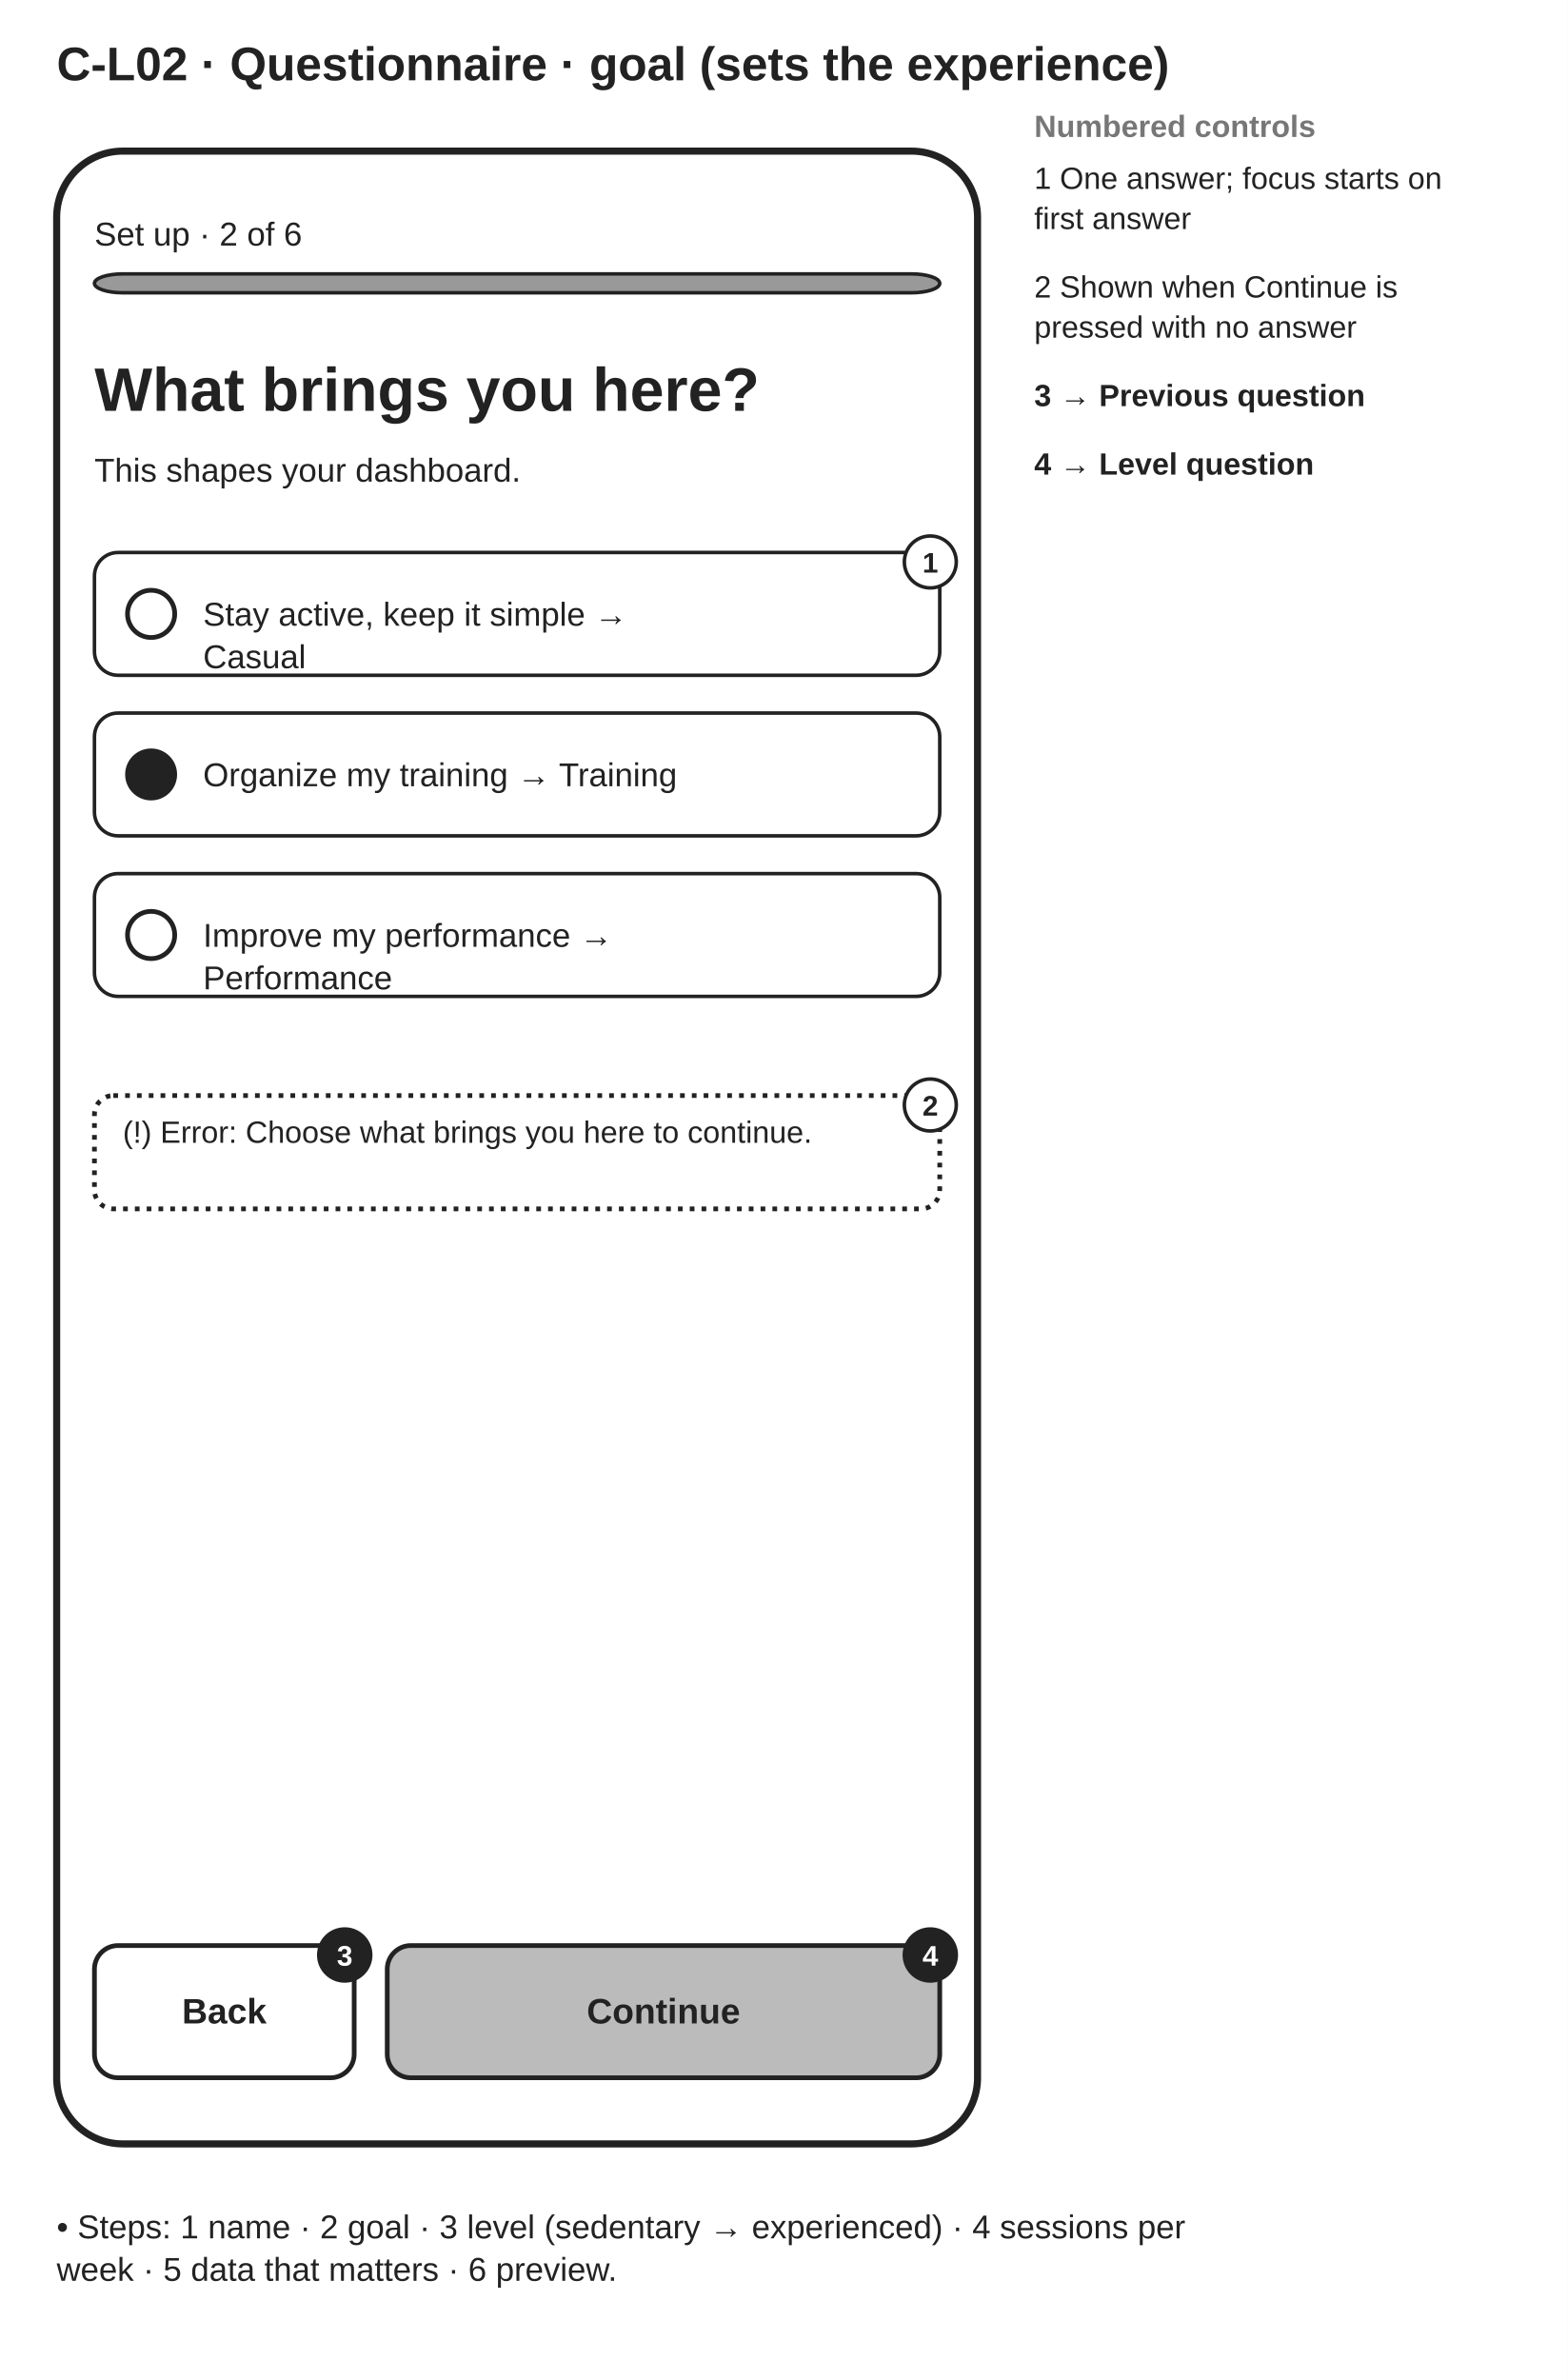
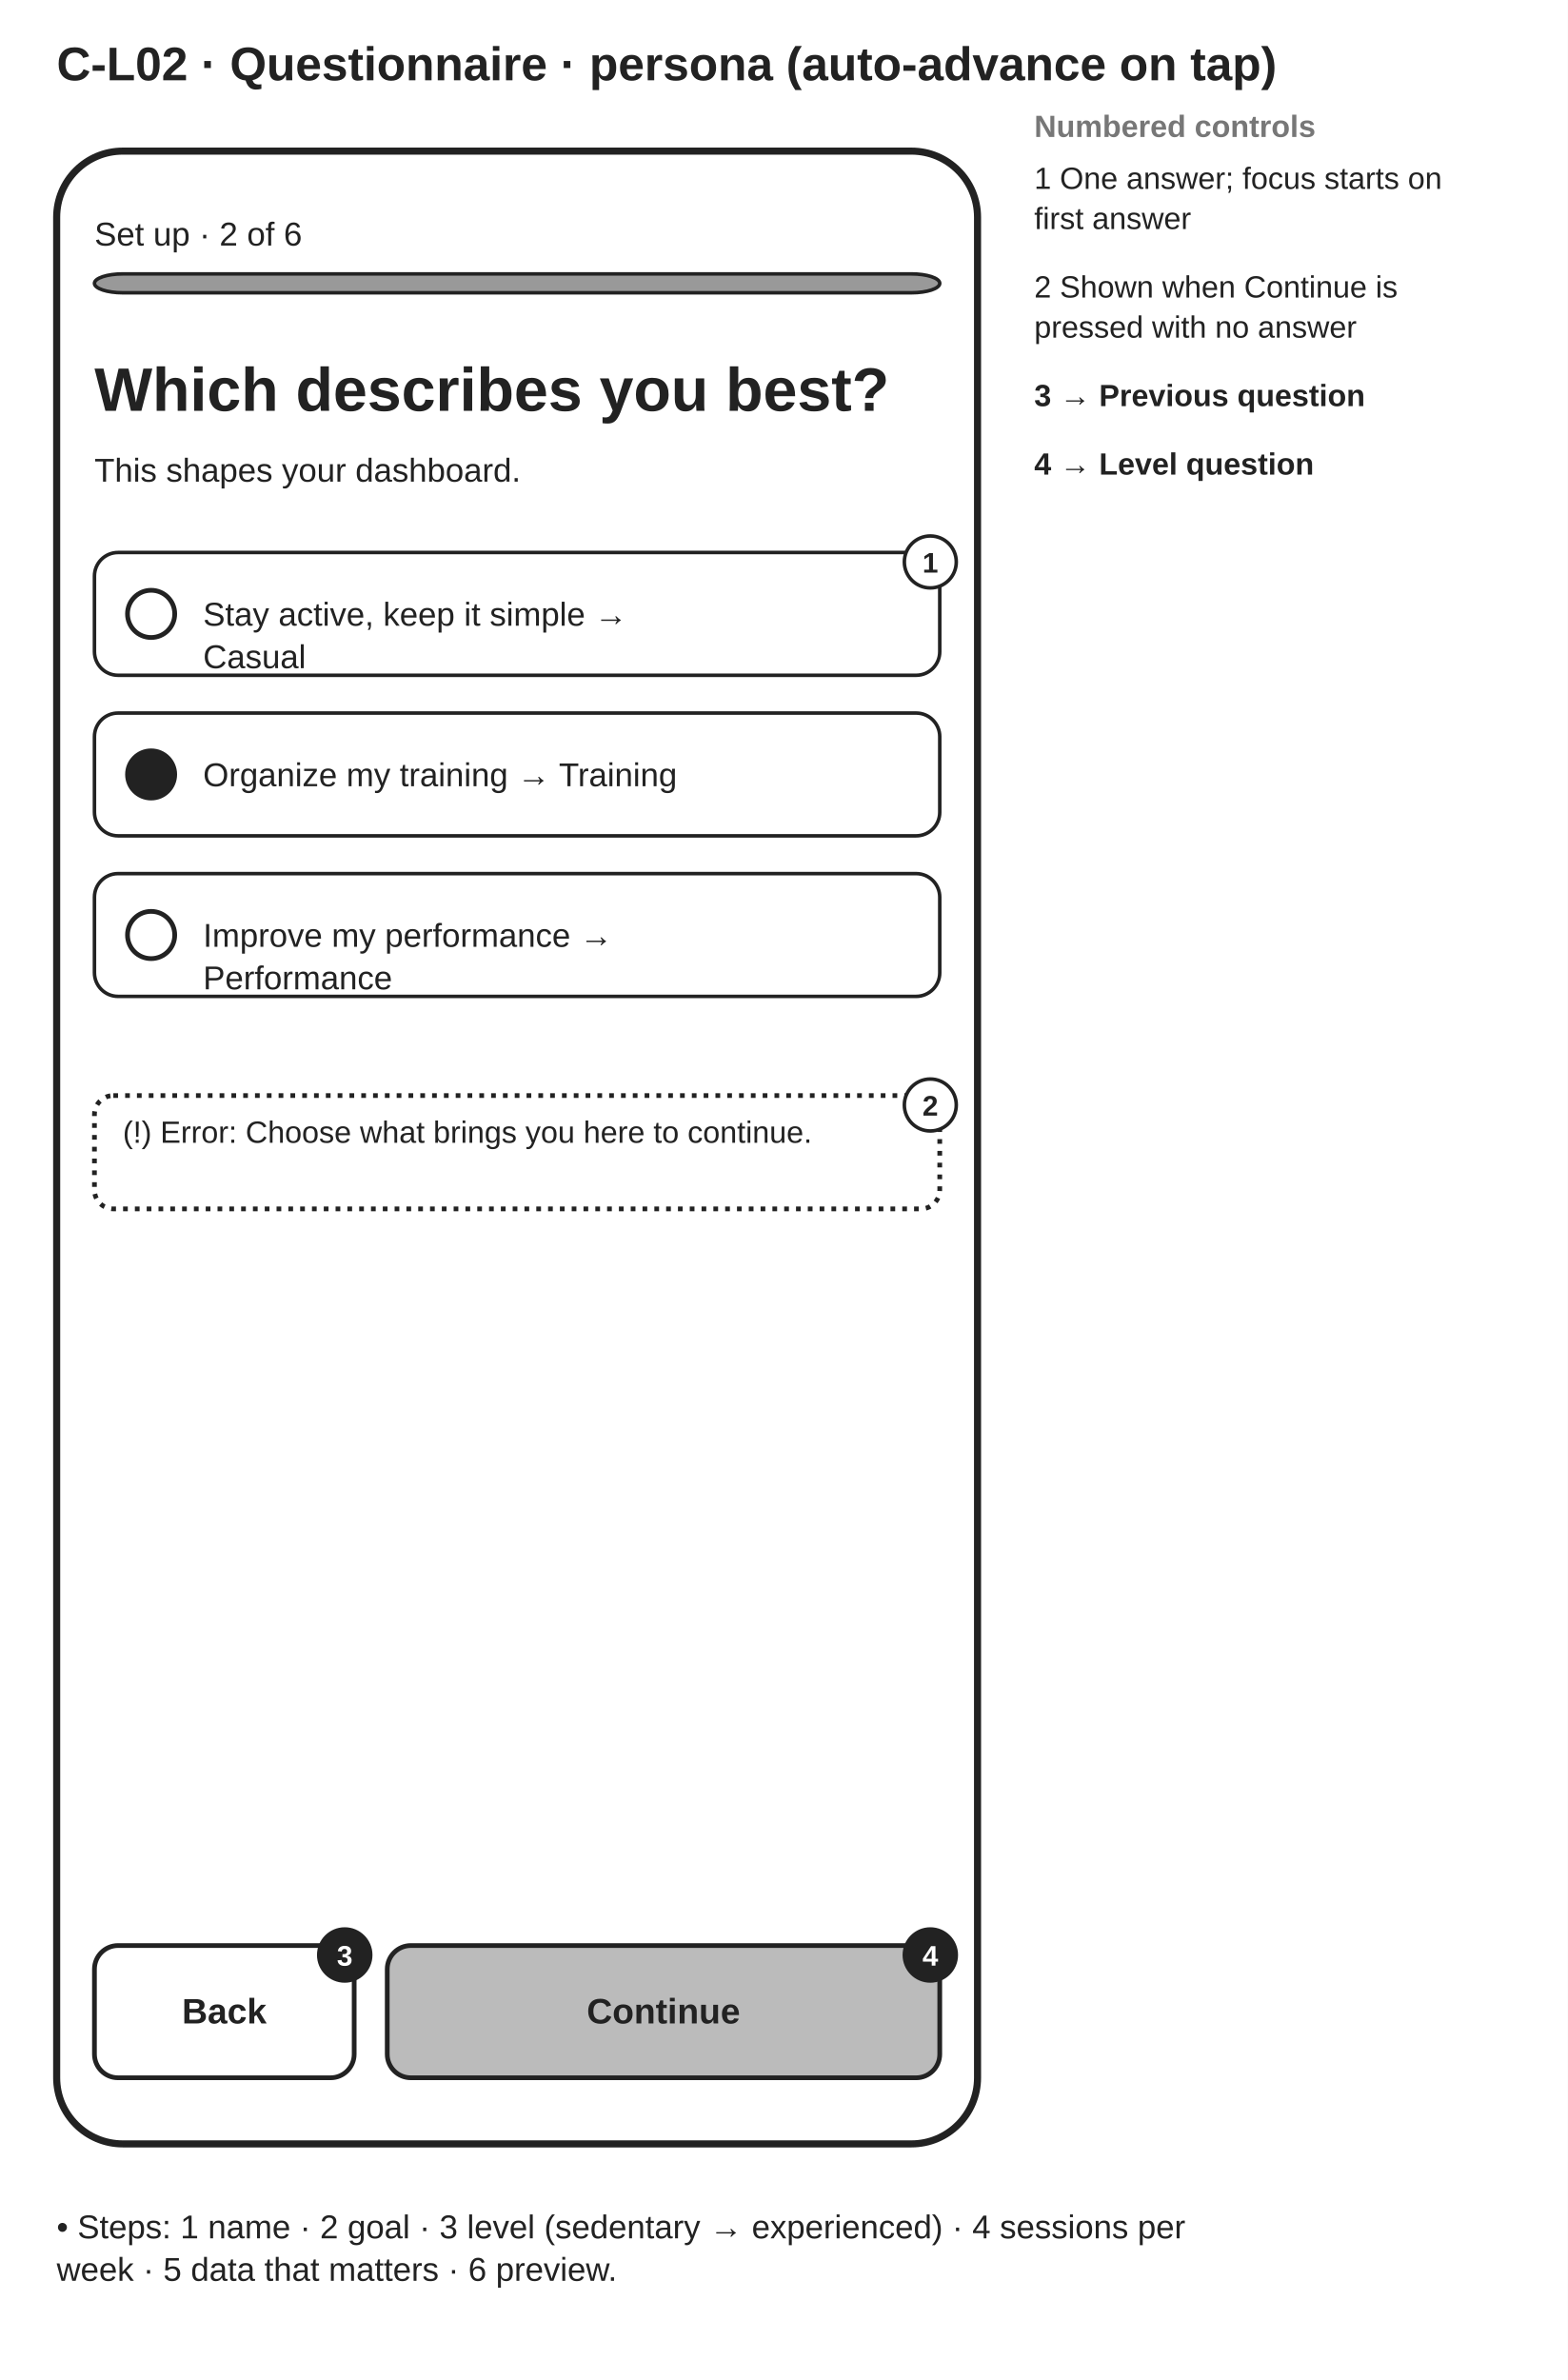
- <svg xmlns="http://www.w3.org/2000/svg" width="664" height="1008" viewBox="0 0 664 1008" role="img" aria-label="Low-fidelity wireframe: Questionnaire · goal (sets the experience)">
+ <svg xmlns="http://www.w3.org/2000/svg" width="664" height="1008" viewBox="0 0 664 1008" role="img" aria-label="Low-fidelity wireframe: Questionnaire · persona (auto-advance on tap)">
  <defs>
    <marker id="arrow" viewBox="0 0 10 10" refX="9" refY="5" markerWidth="7" markerHeight="7" orient="auto">
      <path d="M0,0L10,5L0,10z" fill="#222" />
    </marker>
  </defs>
  <rect width="100%" height="100%" fill="#fff" />
-   <text x="24" y="34" font-size="20" font-family="Arial, sans-serif" font-weight="bold" text-anchor="start" fill="#222">C-L02 · Questionnaire · goal (sets the experience)</text>
+   <text x="24" y="34" font-size="20" font-family="Arial, sans-serif" font-weight="bold" text-anchor="start" fill="#222">C-L02 · Questionnaire · persona (auto-advance on tap)</text>
  <text x="438" y="58" font-size="13" font-family="Arial, sans-serif" font-weight="bold" text-anchor="start" fill="#777">Numbered controls</text>
  <rect x="24" y="64" width="390" height="844" rx="28" fill="#fff" stroke="#222" stroke-width="3" />
  <g clip-path="none">
    <text x="40" y="104" font-size="14" font-family="Arial, sans-serif" text-anchor="start" fill="#222">Set up · 2 of 6</text>
    <rect x="40" y="116" width="358" height="8" rx="12" fill="#999" stroke="#222" stroke-width="1.5" />
-     <text x="40" y="174" font-size="26" font-family="Arial, sans-serif" font-weight="bold" text-anchor="start" fill="#222">What brings you here?</text>
+     <text x="40" y="174" font-size="26" font-family="Arial, sans-serif" font-weight="bold" text-anchor="start" fill="#222">Which describes you best?</text>
    <text x="40" y="204" font-size="14" font-family="Arial, sans-serif" text-anchor="start" fill="#222">This shapes your dashboard.</text>
    <rect x="40" y="234" width="358" height="52" rx="10" fill="#fff" stroke="#222" stroke-width="1.5" />
    <rect x="54" y="250" width="20" height="20" rx="10" fill="#fff" stroke="#222" stroke-width="2" />
    <text x="86" y="265" font-size="14" font-family="Arial, sans-serif" text-anchor="start" fill="#222">Stay active, keep it simple →</text>
    <text x="86" y="283" font-size="14" font-family="Arial, sans-serif" text-anchor="start" fill="#222">Casual</text>
    <rect x="40" y="302" width="358" height="52" rx="10" fill="#fff" stroke="#222" stroke-width="1.5" />
    <rect x="54" y="318" width="20" height="20" rx="10" fill="#222" stroke="#222" stroke-width="2" />
    <text x="86" y="333" font-size="14" font-family="Arial, sans-serif" text-anchor="start" fill="#222">Organize my training → Training</text>
    <rect x="40" y="370" width="358" height="52" rx="10" fill="#fff" stroke="#222" stroke-width="1.5" />
    <rect x="54" y="386" width="20" height="20" rx="10" fill="#fff" stroke="#222" stroke-width="2" />
    <text x="86" y="401" font-size="14" font-family="Arial, sans-serif" text-anchor="start" fill="#222">Improve my performance →</text>
    <text x="86" y="419" font-size="14" font-family="Arial, sans-serif" text-anchor="start" fill="#222">Performance</text>
    <rect x="40" y="464" width="358" height="48" rx="8" fill="#fff" stroke="#222" stroke-width="2" stroke-dasharray="2 3" />
    <text x="52" y="484" font-size="13" font-family="Arial, sans-serif" text-anchor="start" fill="#222">(!) Error: Choose what brings you here to continue.</text>
    <rect x="40" y="824" width="110" height="56" rx="10" fill="#fff" stroke="#222" stroke-width="2" />
    <text x="95" y="857" font-size="15" font-family="Arial, sans-serif" font-weight="bold" text-anchor="middle" fill="#222">Back</text>
    <rect x="164" y="824" width="234" height="56" rx="10" fill="#bbb" stroke="#222" stroke-width="2" />
    <text x="281" y="857" font-size="15" font-family="Arial, sans-serif" font-weight="bold" text-anchor="middle" fill="#222">Continue</text>
  </g>
  <circle cx="394" cy="238" r="11" fill="#fff" stroke="#222" stroke-width="1.5" />
  <text x="394" y="242.5" font-size="12" font-weight="bold" font-family="Arial" text-anchor="middle" fill="#222">1</text>
  <text x="438" y="80" font-size="13" font-family="Arial, sans-serif" text-anchor="start" fill="#222">1 One answer; focus starts on</text>
  <text x="438" y="97" font-size="13" font-family="Arial, sans-serif" text-anchor="start" fill="#222">first answer</text>
  <circle cx="394" cy="468" r="11" fill="#fff" stroke="#222" stroke-width="1.5" />
  <text x="394" y="472.5" font-size="12" font-weight="bold" font-family="Arial" text-anchor="middle" fill="#222">2</text>
  <text x="438" y="126" font-size="13" font-family="Arial, sans-serif" text-anchor="start" fill="#222">2 Shown when Continue is</text>
  <text x="438" y="143" font-size="13" font-family="Arial, sans-serif" text-anchor="start" fill="#222">pressed with no answer</text>
  <circle cx="146" cy="828" r="11" fill="#222" stroke="#222" stroke-width="1.5" />
  <text x="146" y="832.5" font-size="12" font-weight="bold" font-family="Arial" text-anchor="middle" fill="#fff">3</text>
  <text x="438" y="172" font-size="13" font-family="Arial, sans-serif" font-weight="bold" text-anchor="start" fill="#222">3 → Previous question</text>
  <circle cx="394" cy="828" r="11" fill="#222" stroke="#222" stroke-width="1.5" />
  <text x="394" y="832.5" font-size="12" font-weight="bold" font-family="Arial" text-anchor="middle" fill="#fff">4</text>
  <text x="438" y="201" font-size="13" font-family="Arial, sans-serif" font-weight="bold" text-anchor="start" fill="#222">4 → Level question</text>
  <text x="24" y="948" font-size="14" font-family="Arial, sans-serif" text-anchor="start" fill="#222">• Steps: 1 name · 2 goal · 3 level (sedentary → experienced) · 4 sessions per</text>
  <text x="24" y="966" font-size="14" font-family="Arial, sans-serif" text-anchor="start" fill="#222">week · 5 data that matters · 6 preview.</text>
</svg>
